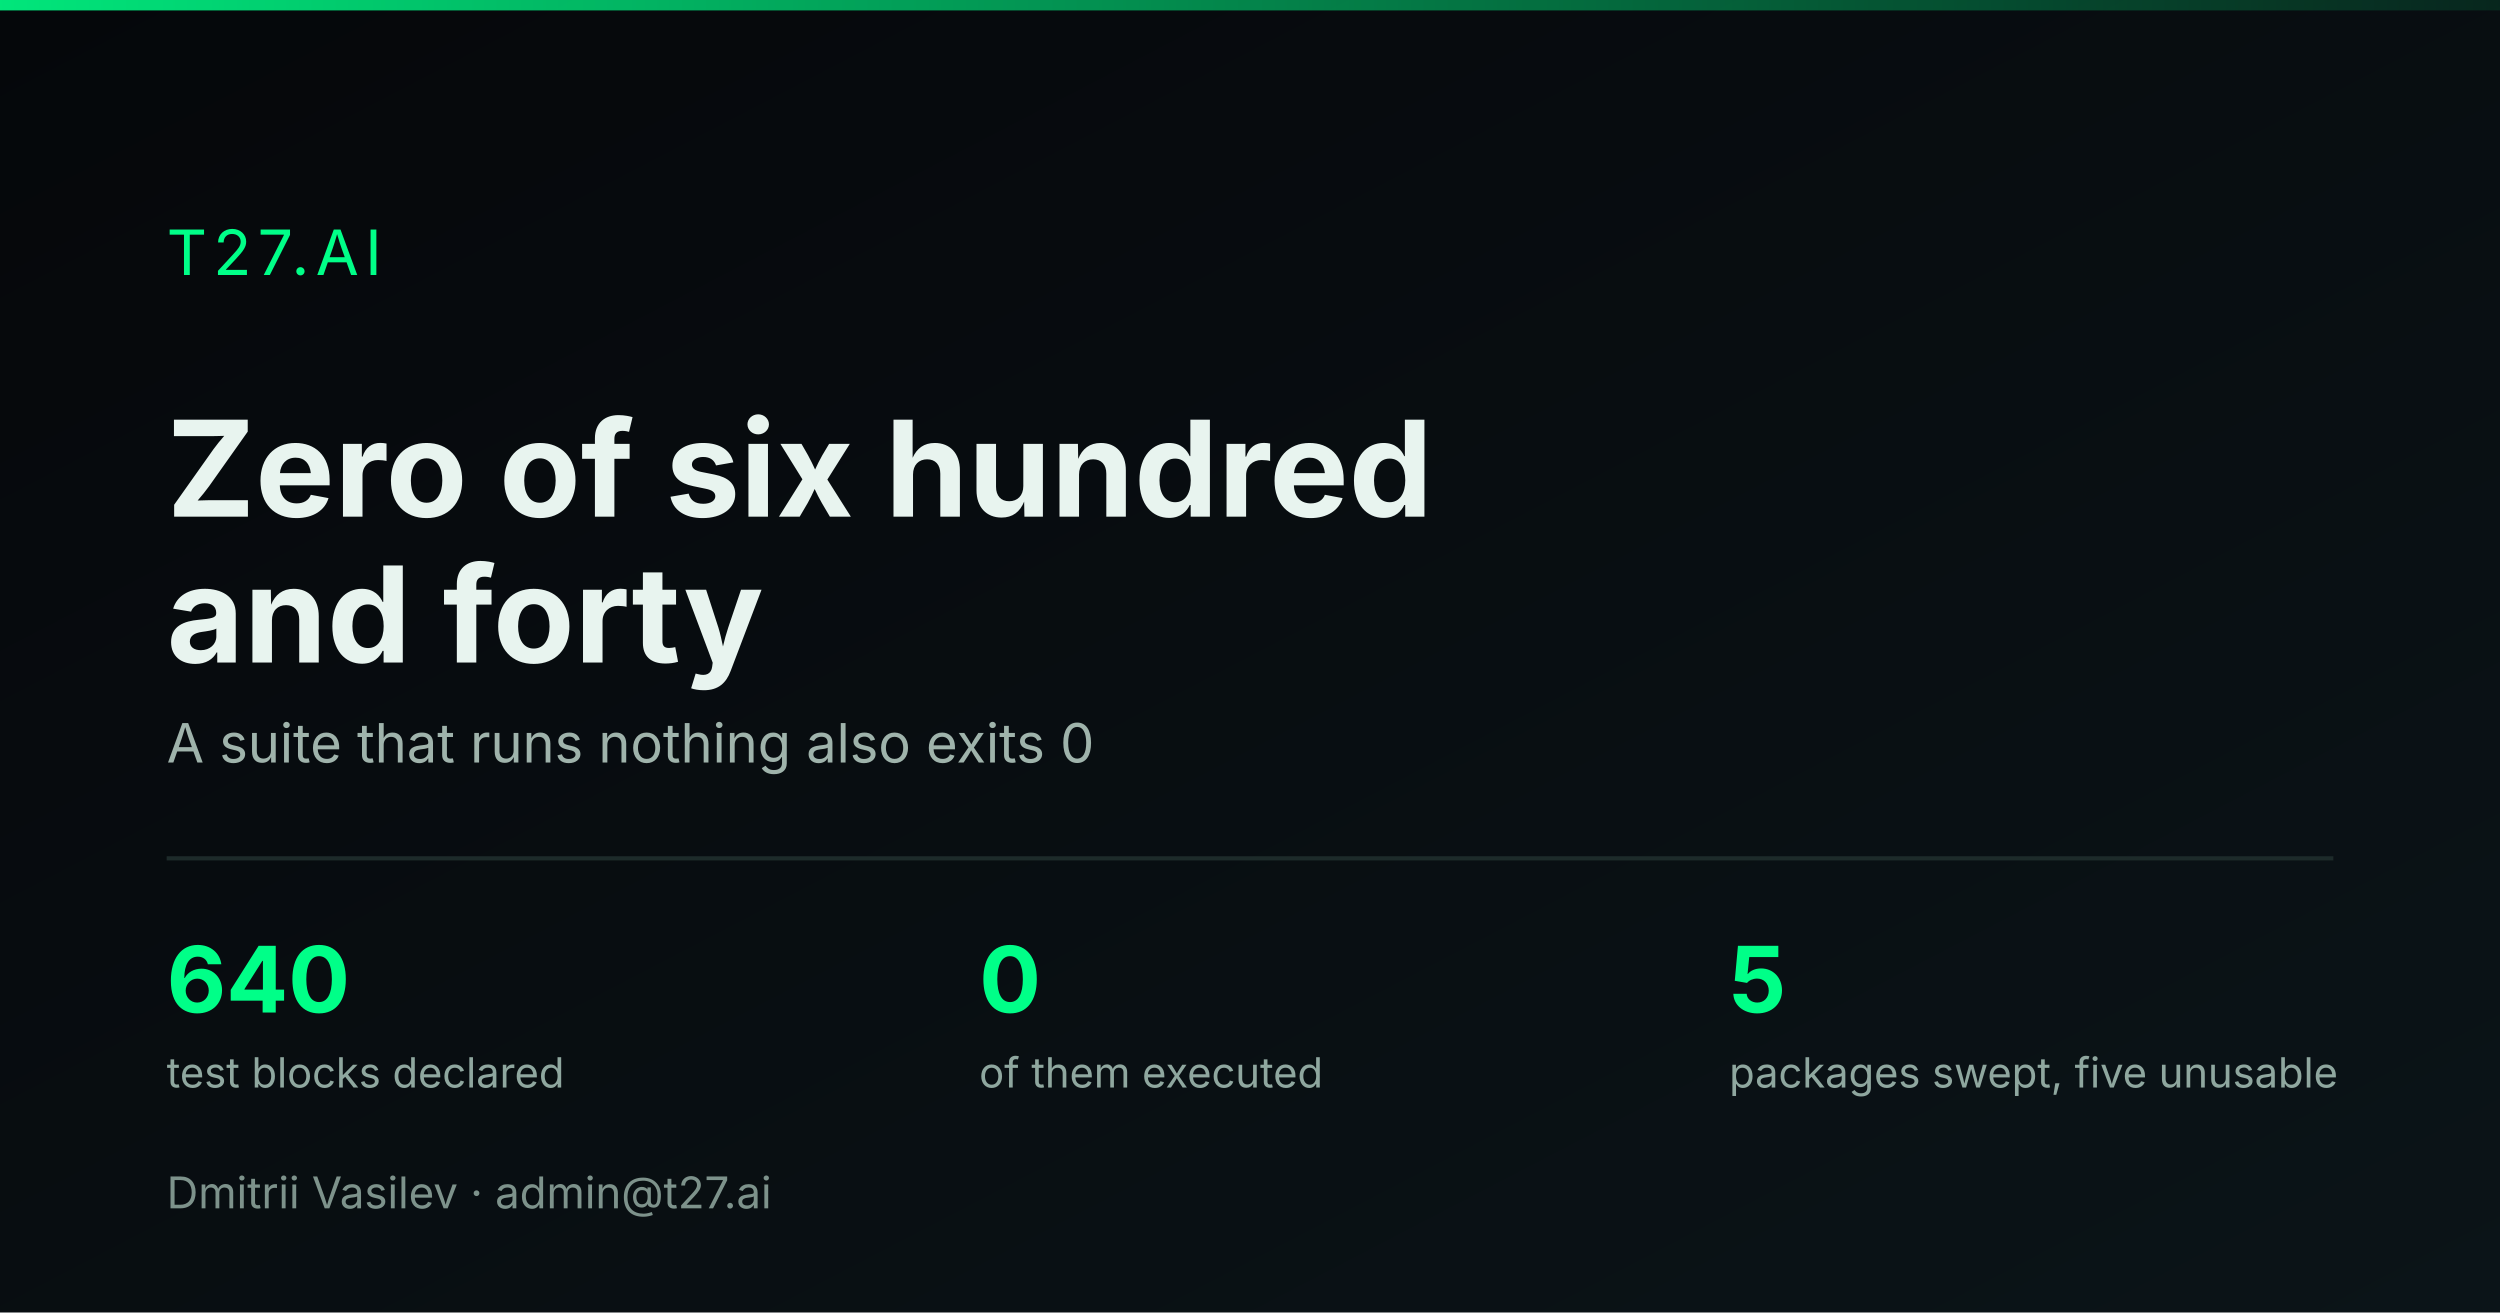
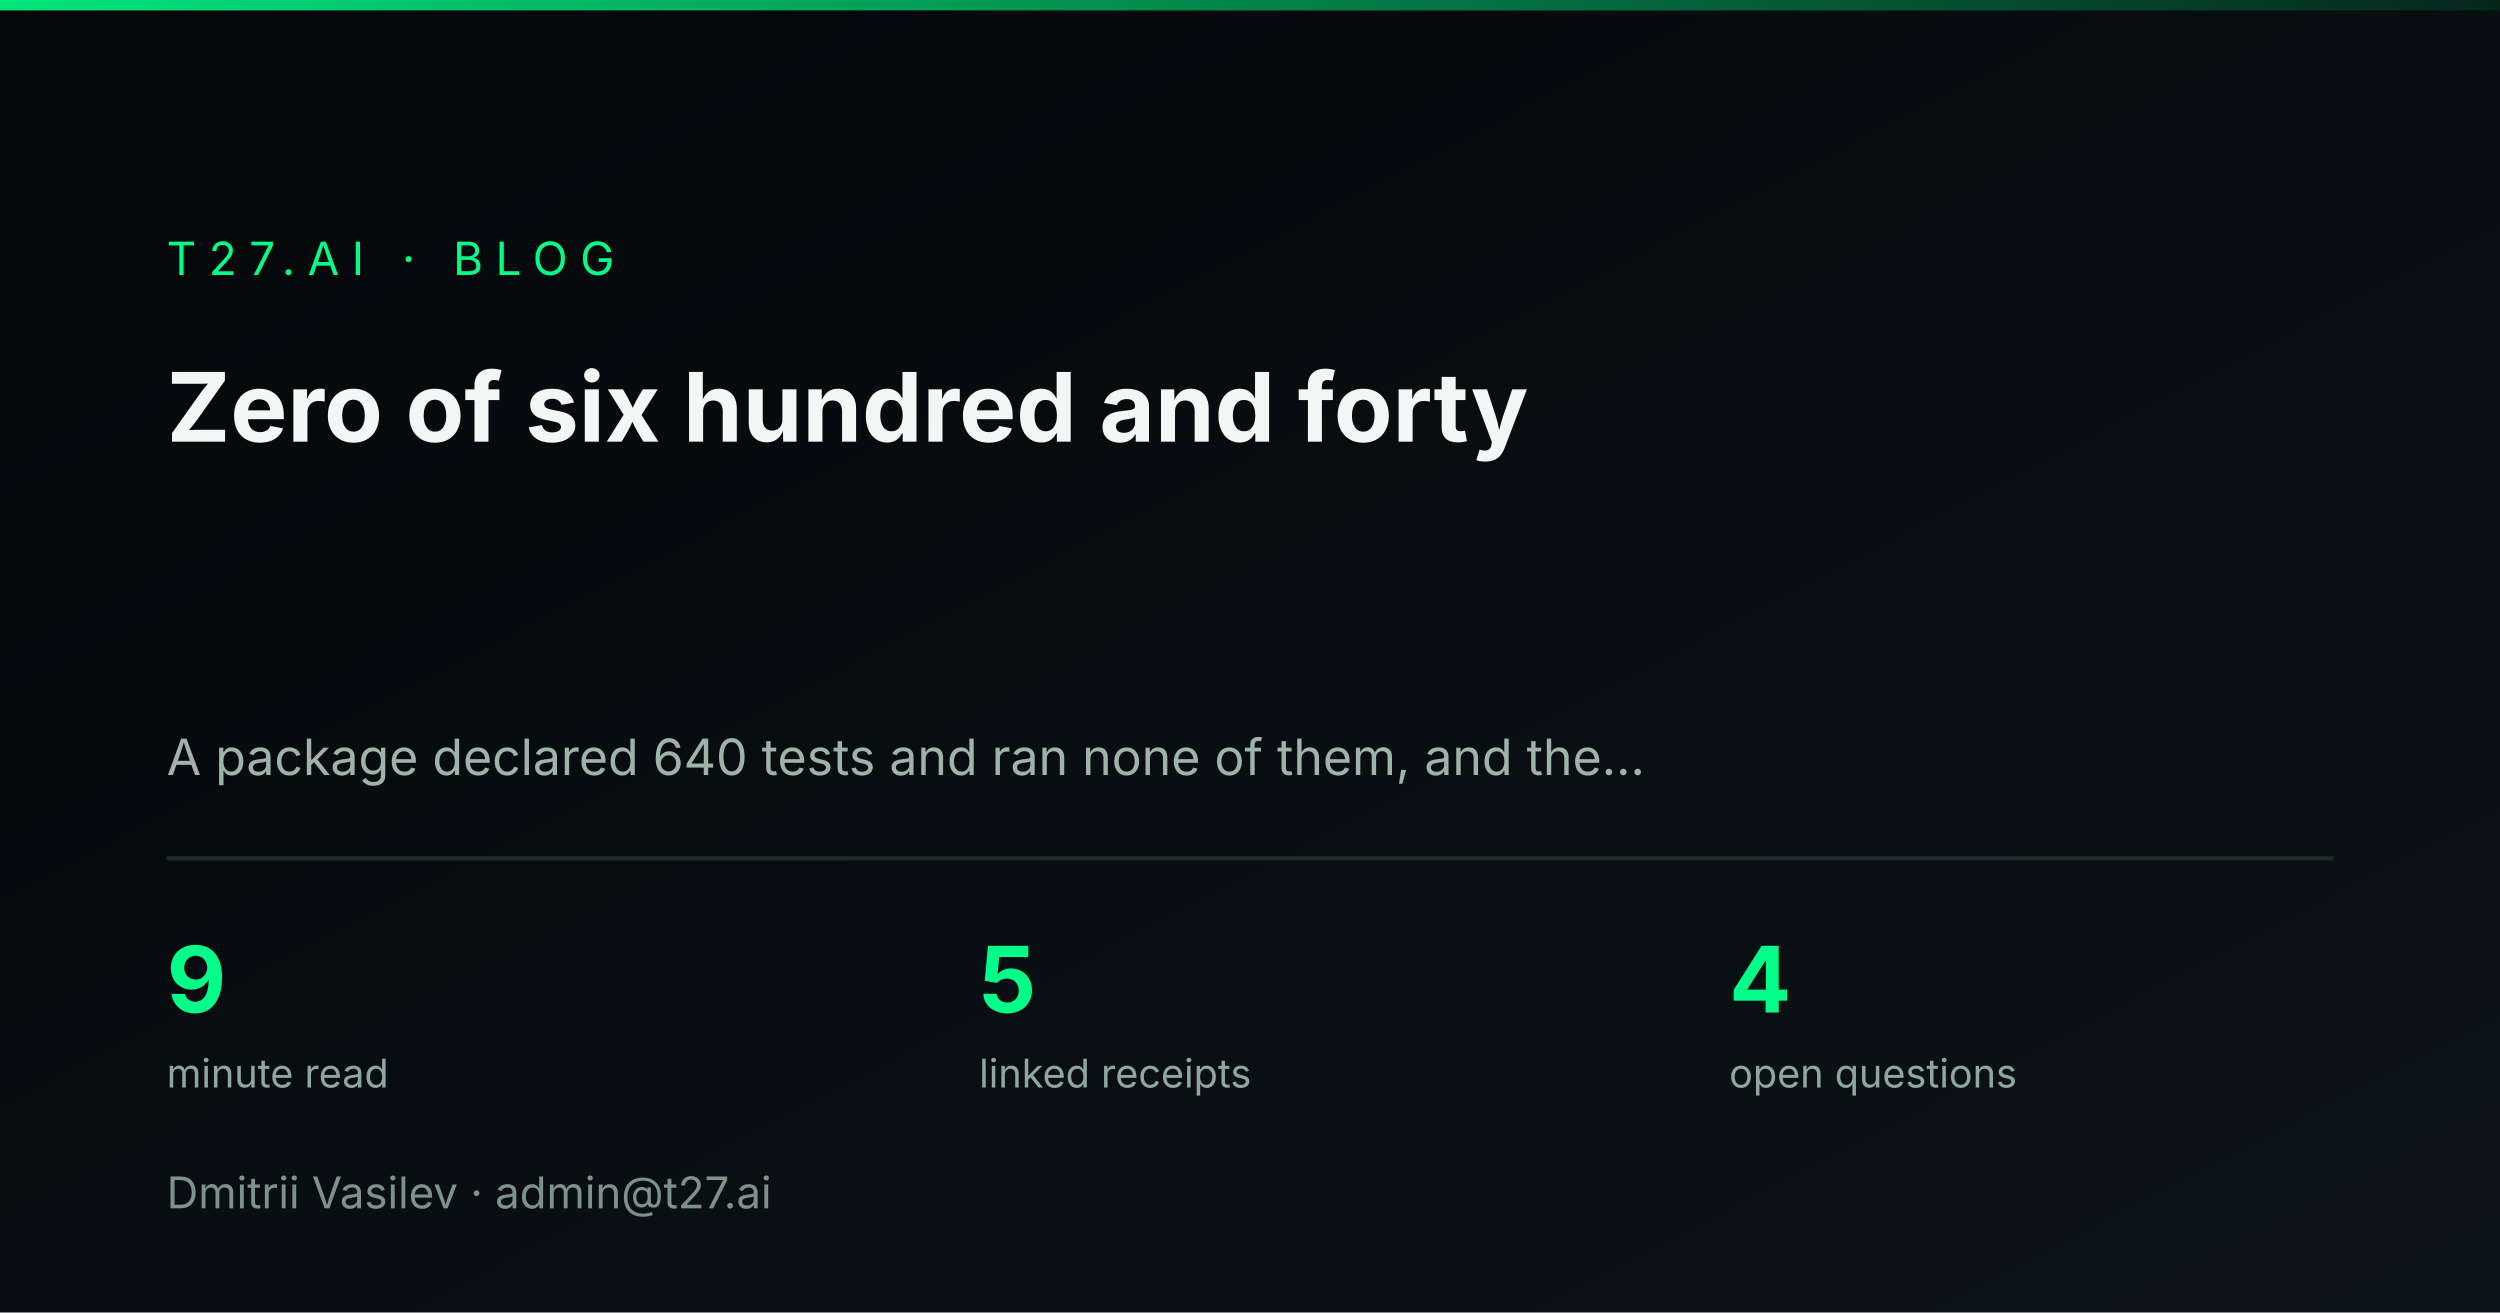
<svg xmlns="http://www.w3.org/2000/svg" width="1200" height="630" viewBox="0 0 1200 630" role="img" aria-label="Zero of six hundred and forty">
  <defs>
    <linearGradient id="bg" x1="0" y1="0" x2="1" y2="1">
      <stop offset="0%" stop-color="#05070a" />
      <stop offset="100%" stop-color="#0b1418" />
    </linearGradient>
    <linearGradient id="glow" x1="0" y1="0" x2="1" y2="0">
      <stop offset="0%" stop-color="#00ff88" stop-opacity="0.9" />
      <stop offset="100%" stop-color="#00ff88" stop-opacity="0.1" />
    </linearGradient>
  </defs>
  <rect width="1200" height="630" fill="url(#bg)" />
  <rect x="0" y="0" width="1200" height="5" fill="url(#glow)" />
-   <text x="80" y="132" font-family="Inter,Helvetica,Arial,sans-serif" font-size="30" fill="#00ff88" letter-spacing="3">T27.AI</text>
-   <text x="80" y="248" font-family="Inter,Helvetica,Arial,sans-serif" font-size="64" font-weight="700" fill="#e8f4ef">Zero of six hundred</text>
-   <text x="80" y="318" font-family="Inter,Helvetica,Arial,sans-serif" font-size="64" font-weight="700" fill="#e8f4ef">and forty</text>
-   <text x="80" y="366" font-family="Inter,Helvetica,Arial,sans-serif" font-size="26" fill="#9fb3ab">A suite that runs nothing also exits 0</text>
+   <text x="80" y="132" font-family="Inter,Helvetica,Arial,sans-serif" font-size="22" fill="#00ff88" letter-spacing="6">T27.AI · BLOG</text>
+   <text x="80" y="212" font-family="Inter,Helvetica,Arial,sans-serif" font-size="46" font-weight="700" fill="#f2f6f4">Zero of six hundred and forty</text>
+   <text x="80" y="372" font-family="Inter,Helvetica,Arial,sans-serif" font-size="24" fill="#9fb3ab">A package declared 640 tests and ran none of them, and the…</text>
+   <text x="80" y="486" font-family="Inter,Helvetica,Arial,sans-serif" font-size="44" font-weight="700" fill="#00ff88">9</text>
+   <text x="80" y="522" font-family="Inter,Helvetica,Arial,sans-serif" font-size="19" fill="#8fa79f">minute read</text>
+   <text x="470" y="486" font-family="Inter,Helvetica,Arial,sans-serif" font-size="44" font-weight="700" fill="#00ff88">5</text>
+   <text x="470" y="522" font-family="Inter,Helvetica,Arial,sans-serif" font-size="19" fill="#8fa79f">linked receipts</text>
+   <text x="830" y="486" font-family="Inter,Helvetica,Arial,sans-serif" font-size="44" font-weight="700" fill="#00ff88">4</text>
+   <text x="830" y="522" font-family="Inter,Helvetica,Arial,sans-serif" font-size="19" fill="#8fa79f">open questions</text>
+   <text x="80" y="580" font-family="Inter,Helvetica,Arial,sans-serif" font-size="21" fill="#7d928b">Dmitrii Vasilev · admin@t27.ai</text>
  <line x1="80" y1="412" x2="1120" y2="412" stroke="#1d2b2a" stroke-width="2" />
-   <text x="80" y="486" font-family="Inter,Helvetica,Arial,sans-serif" font-size="44" font-weight="700" fill="#00ff88">640</text>
-   <text x="80" y="522" font-family="Inter,Helvetica,Arial,sans-serif" font-size="20" fill="#8fa79f">test blocks declared</text>
-   <text x="470" y="486" font-family="Inter,Helvetica,Arial,sans-serif" font-size="44" font-weight="700" fill="#00ff88">0</text>
-   <text x="470" y="522" font-family="Inter,Helvetica,Arial,sans-serif" font-size="20" fill="#8fa79f">of them executed</text>
-   <text x="830" y="486" font-family="Inter,Helvetica,Arial,sans-serif" font-size="44" font-weight="700" fill="#00ff88">5</text>
-   <text x="830" y="522" font-family="Inter,Helvetica,Arial,sans-serif" font-size="20" fill="#8fa79f">packages swept, five unusable</text>
-   <text x="80" y="580" font-family="Inter,Helvetica,Arial,sans-serif" font-size="21" fill="#7d928b">Dmitrii Vasilev · admin@t27.ai</text>
</svg>
